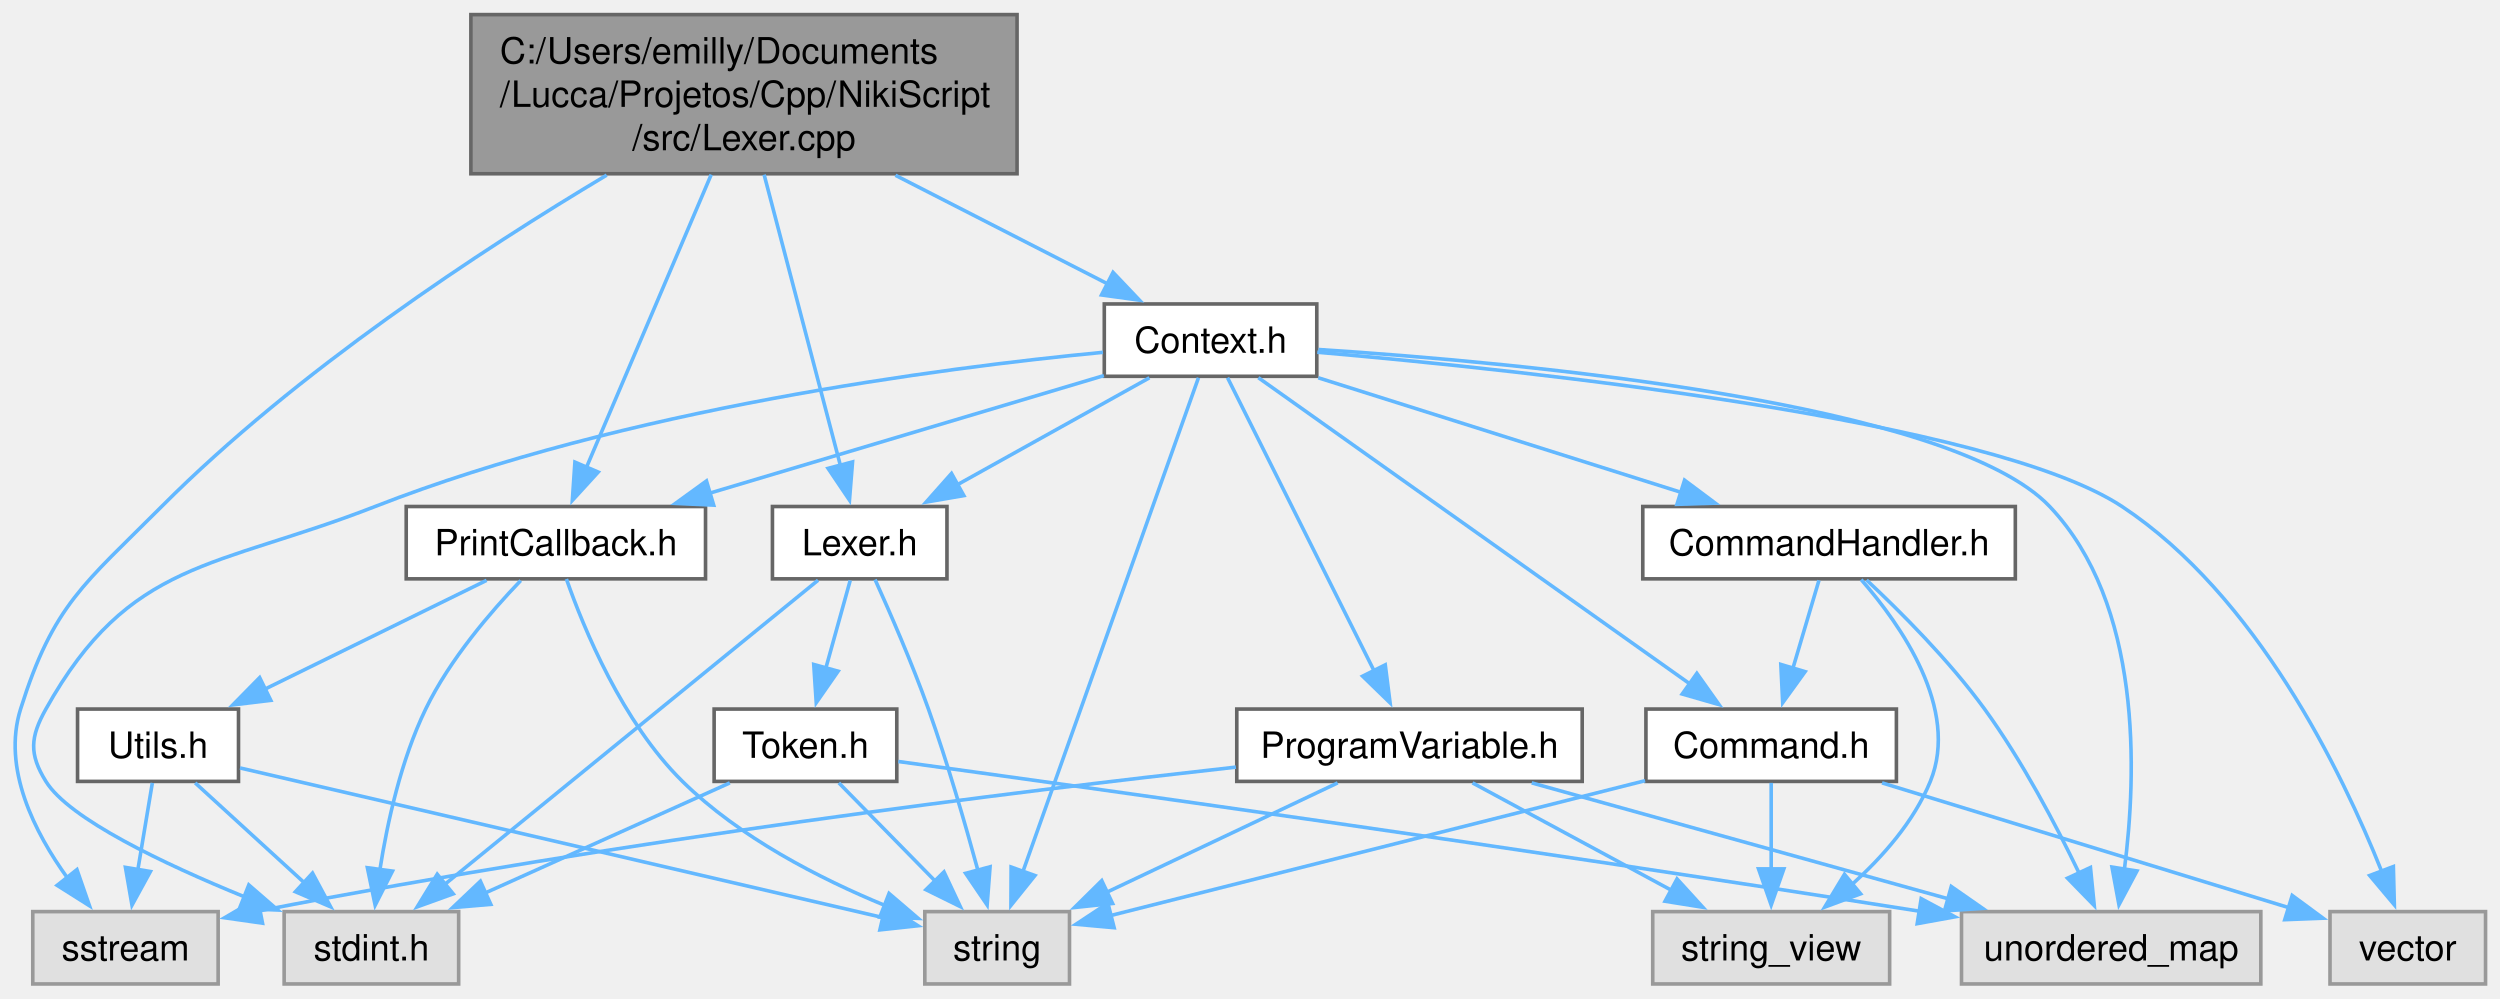
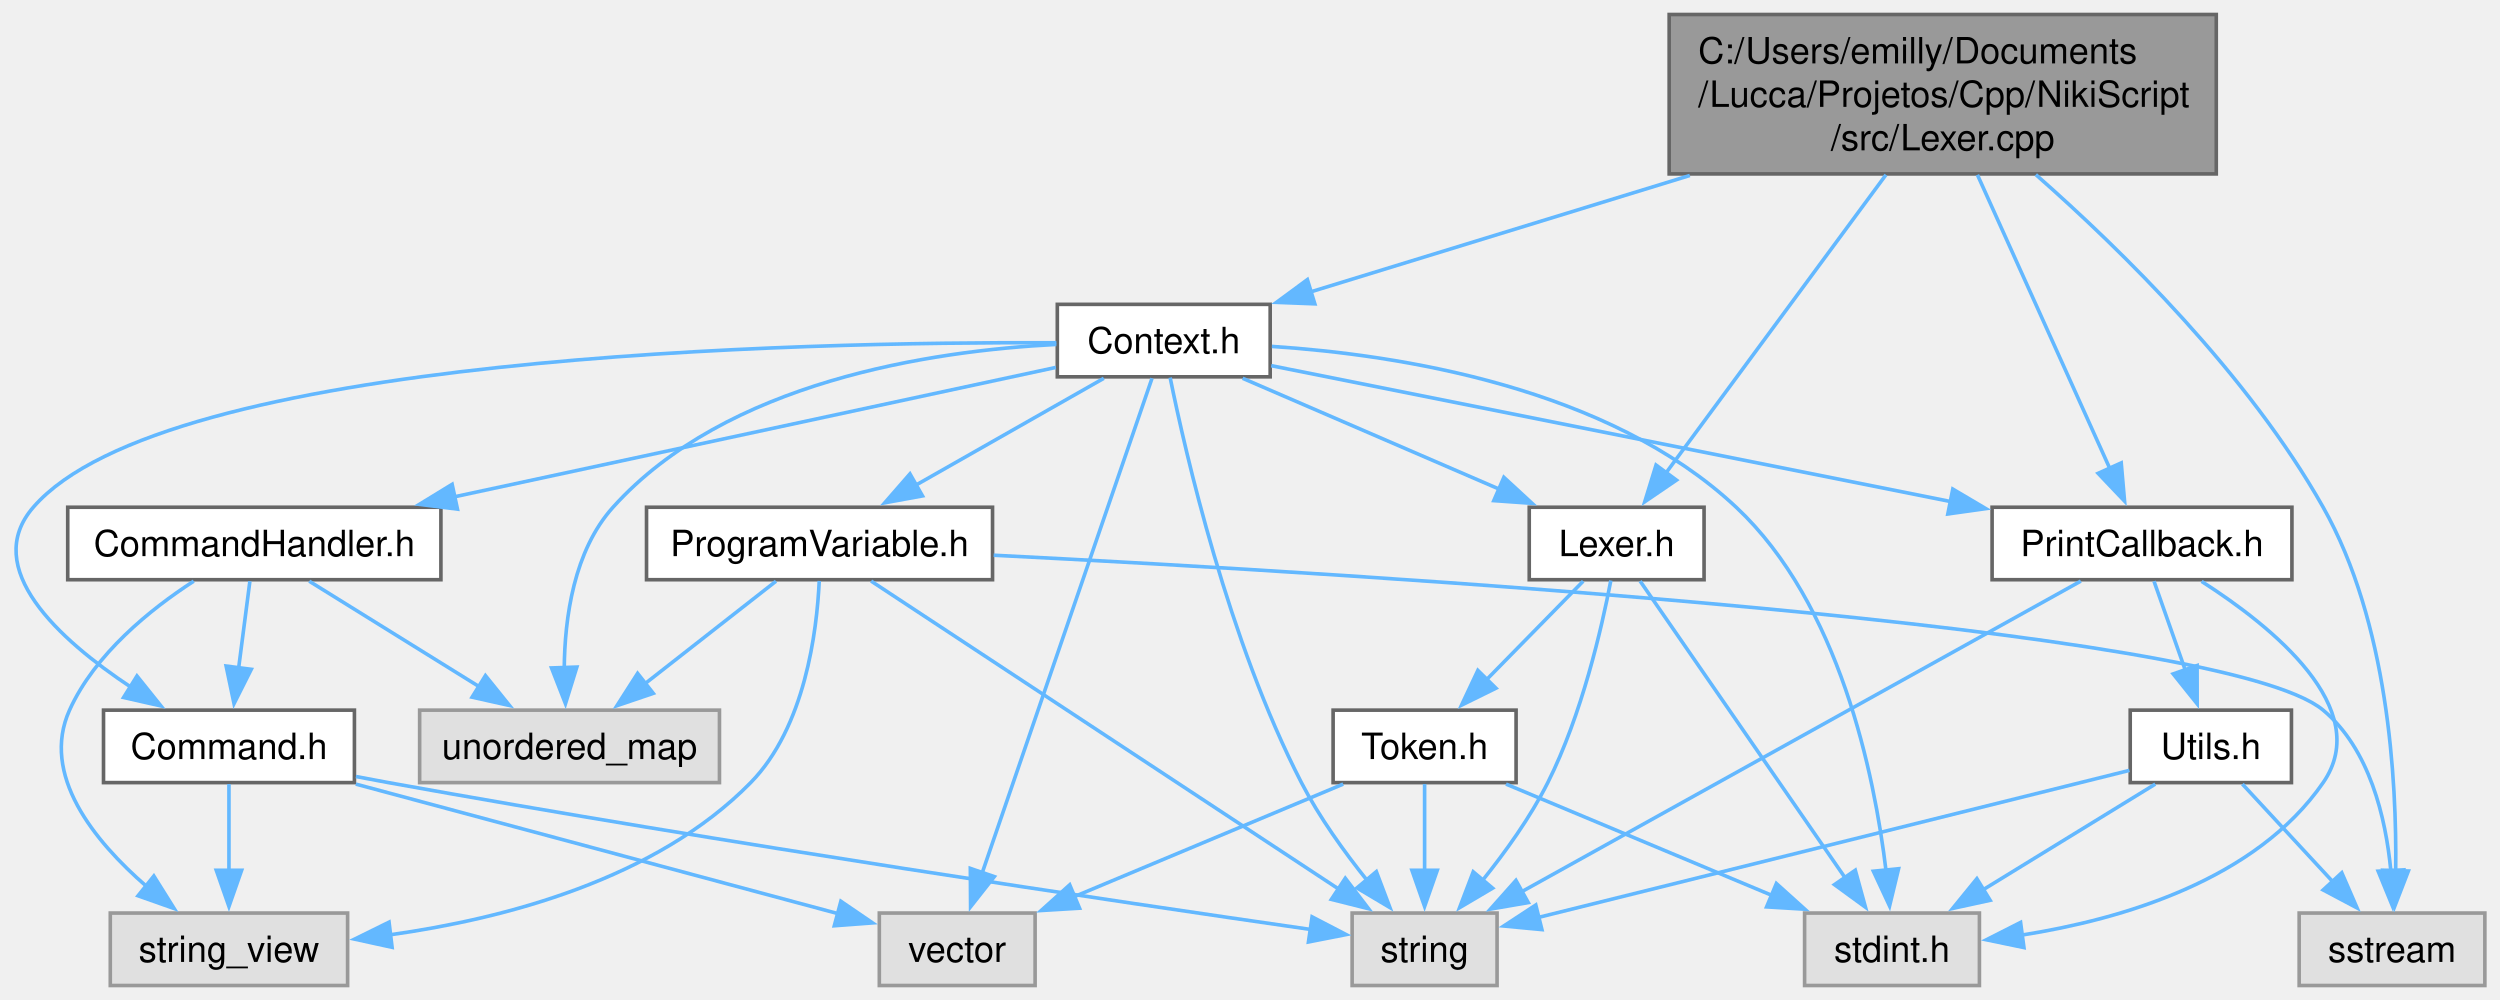
- <svg xmlns="http://www.w3.org/2000/svg" xmlns:xlink="http://www.w3.org/1999/xlink" width="691pt" height="276pt" viewBox="0.00 0.00 691.19 276.00">
+ <svg xmlns="http://www.w3.org/2000/svg" xmlns:xlink="http://www.w3.org/1999/xlink" width="690pt" height="276pt" viewBox="0.00 0.00 689.64 276.00">
  <g id="graph0" class="graph" transform="scale(1 1) rotate(0) translate(4 272)">
    <g id="Node000001" class="node">
      <g id="a_Node000001">
        <a xlink:title=" ">
-           <polygon fill="#999999" stroke="#666666" points="277.19,-268 126.19,-268 126.19,-224 277.19,-224 277.19,-268" />
-           <text text-anchor="start" x="134.19" y="-254.5" font-family="Helvetica,sans-Serif" font-size="10.00">C:/Users/emilly/Documents</text>
-           <text text-anchor="start" x="134.19" y="-242.5" font-family="Helvetica,sans-Serif" font-size="10.00">/Lucca/Projetos/Cpp/NikiScript</text>
-           <text text-anchor="middle" x="201.69" y="-230.5" font-family="Helvetica,sans-Serif" font-size="10.00">/src/Lexer.cpp</text>
+           <polygon fill="#999999" stroke="#666666" points="607.51,-268 456.51,-268 456.51,-224 607.51,-224 607.51,-268" />
+           <text text-anchor="start" x="464.51" y="-254.5" font-family="Helvetica,sans-Serif" font-size="10.00">C:/Users/emilly/Documents</text>
+           <text text-anchor="start" x="464.51" y="-242.5" font-family="Helvetica,sans-Serif" font-size="10.00">/Lucca/Projetos/Cpp/NikiScript</text>
+           <text text-anchor="middle" x="532.01" y="-230.5" font-family="Helvetica,sans-Serif" font-size="10.00">/src/Lexer.cpp</text>
        </a>
      </g>
    </g>
    <g id="Node000002" class="node">
      <g id="a_Node000002">
        <a xlink:href="_lexer_8h.html" target="_top" xlink:title=" ">
-           <polygon fill="white" stroke="#666666" points="257.81,-132 209.56,-132 209.56,-112 257.81,-112 257.81,-132" />
-           <text text-anchor="middle" x="233.69" y="-118.5" font-family="Helvetica,sans-Serif" font-size="10.00">Lexer.h</text>
+           <polygon fill="white" stroke="#666666" points="466.14,-132 417.89,-132 417.89,-112 466.14,-112 466.14,-132" />
+           <text text-anchor="middle" x="442.01" y="-118.5" font-family="Helvetica,sans-Serif" font-size="10.00">Lexer.h</text>
        </a>
      </g>
    </g>
    <g id="edge1_Node000001_Node000002" class="edge">
      <g id="a_edge1_Node000001_Node000002">
        <a xlink:title=" ">
-           <path fill="none" stroke="#63b8ff" d="M207.26,-223.75C213.19,-201.16 222.49,-165.69 228.33,-143.42" />
-           <polygon fill="#63b8ff" stroke="#63b8ff" points="231.71,-144.33 230.86,-133.77 224.94,-142.55 231.71,-144.33" />
+           <path fill="none" stroke="#63b8ff" d="M516.34,-223.75C499.13,-200.42 471.79,-163.36 455.5,-141.29" />
+           <polygon fill="#63b8ff" stroke="#63b8ff" points="458.53,-139.49 449.77,-133.52 452.89,-143.64 458.53,-139.49" />
        </a>
      </g>
    </g>
    <g id="Node000007" class="node">
      <g id="a_Node000007">
        <a xlink:title=" ">
-           <polygon fill="#e0e0e0" stroke="#999999" points="56.31,-20 5.06,-20 5.06,0 56.31,0 56.31,-20" />
-           <text text-anchor="middle" x="30.69" y="-6.5" font-family="Helvetica,sans-Serif" font-size="10.00">sstream</text>
+           <polygon fill="#e0e0e0" stroke="#999999" points="681.64,-20 630.39,-20 630.39,0 681.64,0 681.64,-20" />
+           <text text-anchor="middle" x="656.01" y="-6.5" font-family="Helvetica,sans-Serif" font-size="10.00">sstream</text>
        </a>
      </g>
    </g>
    <g id="edge8_Node000001_Node000007" class="edge">
      <g id="a_edge8_Node000001_Node000007">
        <a xlink:title=" ">
-           <path fill="none" stroke="#63b8ff" d="M163.73,-223.62C129.19,-203.01 78.05,-169.5 40.69,-132 19.28,-110.51 10.77,-104.94 1.69,-76 -3.44,-59.65 5.49,-41.95 14.76,-29.15" />
-           <polygon fill="#63b8ff" stroke="#63b8ff" points="17.27,-31.61 20.74,-21.61 11.79,-27.26 17.27,-31.61" />
+           <path fill="none" stroke="#63b8ff" d="M557.71,-223.8C581.55,-202.83 616.36,-168.62 637.01,-132 654.89,-100.3 657.36,-56.9 657.03,-31.61" />
+           <polygon fill="#63b8ff" stroke="#63b8ff" points="660.53,-31.6 656.71,-21.71 653.53,-31.82 660.53,-31.6" />
        </a>
      </g>
    </g>
    <g id="Node000008" class="node">
      <g id="a_Node000008">
        <a xlink:href="_print_callback_8h.html" target="_top" xlink:title=" ">
-           <polygon fill="white" stroke="#666666" points="191.06,-132 108.31,-132 108.31,-112 191.06,-112 191.06,-132" />
-           <text text-anchor="middle" x="149.69" y="-118.5" font-family="Helvetica,sans-Serif" font-size="10.00">PrintCallback.h</text>
+           <polygon fill="white" stroke="#666666" points="628.39,-132 545.64,-132 545.64,-112 628.39,-112 628.39,-132" />
+           <text text-anchor="middle" x="587.01" y="-118.5" font-family="Helvetica,sans-Serif" font-size="10.00">PrintCallback.h</text>
        </a>
      </g>
    </g>
    <g id="edge9_Node000001_Node000008" class="edge">
      <g id="a_edge9_Node000001_Node000008">
        <a xlink:title=" ">
-           <path fill="none" stroke="#63b8ff" d="M192.63,-223.75C182.91,-200.95 167.6,-165.03 158.13,-142.8" />
-           <polygon fill="#63b8ff" stroke="#63b8ff" points="161.39,-141.52 154.24,-133.69 154.95,-144.27 161.39,-141.52" />
+           <path fill="none" stroke="#63b8ff" d="M541.59,-223.75C551.92,-200.84 568.22,-164.69 578.22,-142.49" />
+           <polygon fill="#63b8ff" stroke="#63b8ff" points="581.28,-144.24 582.2,-133.68 574.9,-141.36 581.28,-144.24" />
        </a>
      </g>
    </g>
    <g id="Node000010" class="node">
      <g id="a_Node000010">
        <a xlink:href="_context_8h.html" target="_top" xlink:title=" ">
-           <polygon fill="white" stroke="#666666" points="360.06,-188 301.31,-188 301.31,-168 360.06,-168 360.06,-188" />
-           <text text-anchor="middle" x="330.69" y="-174.5" font-family="Helvetica,sans-Serif" font-size="10.00">Context.h</text>
+           <polygon fill="white" stroke="#666666" points="346.39,-188 287.64,-188 287.64,-168 346.39,-168 346.39,-188" />
+           <text text-anchor="middle" x="317.01" y="-174.5" font-family="Helvetica,sans-Serif" font-size="10.00">Context.h</text>
        </a>
      </g>
    </g>
    <g id="edge16_Node000001_Node000010" class="edge">
      <g id="a_edge16_Node000001_Node000010">
        <a xlink:title=" ">
-           <path fill="none" stroke="#63b8ff" d="M243.57,-223.57C262.82,-213.72 285.15,-202.3 302.38,-193.48" />
-           <polygon fill="#63b8ff" stroke="#63b8ff" points="303.73,-196.73 311.03,-189.05 300.54,-190.49 303.73,-196.73" />
+           <path fill="none" stroke="#63b8ff" d="M462.21,-223.57C427.53,-212.92 386.85,-200.44 357.39,-191.39" />
+           <polygon fill="#63b8ff" stroke="#63b8ff" points="358.71,-188.14 348.13,-188.55 356.66,-194.83 358.71,-188.14" />
        </a>
      </g>
    </g>
    <g id="Node000003" class="node">
      <g id="a_Node000003">
        <a xlink:title=" ">
-           <polygon fill="#e0e0e0" stroke="#999999" points="122.81,-20 74.56,-20 74.56,0 122.81,0 122.81,-20" />
-           <text text-anchor="middle" x="98.69" y="-6.5" font-family="Helvetica,sans-Serif" font-size="10.00">stdint.h</text>
+           <polygon fill="#e0e0e0" stroke="#999999" points="542.14,-20 493.89,-20 493.89,0 542.14,0 542.14,-20" />
+           <text text-anchor="middle" x="518.01" y="-6.5" font-family="Helvetica,sans-Serif" font-size="10.00">stdint.h</text>
        </a>
      </g>
    </g>
    <g id="edge2_Node000002_Node000003" class="edge">
      <g id="a_edge2_Node000002_Node000003">
        <a xlink:title=" ">
-           <path fill="none" stroke="#63b8ff" d="M222.18,-111.62C199.26,-92.95 147.68,-50.92 118.96,-27.52" />
-           <polygon fill="#63b8ff" stroke="#63b8ff" points="121.3,-24.91 111.34,-21.31 116.88,-30.34 121.3,-24.91" />
+           <path fill="none" stroke="#63b8ff" d="M448.49,-111.62C461,-93.52 488.68,-53.45 505.09,-29.7" />
+           <polygon fill="#63b8ff" stroke="#63b8ff" points="507.88,-31.82 510.69,-21.6 502.13,-27.84 507.88,-31.82" />
        </a>
      </g>
    </g>
    <g id="Node000004" class="node">
      <g id="a_Node000004">
        <a xlink:title=" ">
-           <polygon fill="#e0e0e0" stroke="#999999" points="291.69,-20 251.69,-20 251.69,0 291.69,0 291.69,-20" />
-           <text text-anchor="middle" x="271.69" y="-6.5" font-family="Helvetica,sans-Serif" font-size="10.00">string</text>
+           <polygon fill="#e0e0e0" stroke="#999999" points="409.01,-20 369.01,-20 369.01,0 409.01,0 409.01,-20" />
+           <text text-anchor="middle" x="389.01" y="-6.5" font-family="Helvetica,sans-Serif" font-size="10.00">string</text>
        </a>
      </g>
    </g>
    <g id="edge3_Node000002_Node000004" class="edge">
      <g id="a_edge3_Node000002_Node000004">
        <a xlink:title=" ">
-           <path fill="none" stroke="#63b8ff" d="M237.93,-111.81C242.01,-102.81 248.19,-88.62 252.69,-76 257.94,-61.23 262.88,-44.2 266.4,-31.29" />
-           <polygon fill="#63b8ff" stroke="#63b8ff" points="269.73,-32.39 268.92,-21.83 262.97,-30.59 269.73,-32.39" />
+           <path fill="none" stroke="#63b8ff" d="M440.41,-111.78C437.93,-98.82 432.41,-74.7 423.01,-56 418.2,-46.42 411.28,-36.81 404.94,-28.94" />
+           <polygon fill="#63b8ff" stroke="#63b8ff" points="407.78,-26.87 398.66,-21.48 402.43,-31.38 407.78,-26.87" />
        </a>
      </g>
    </g>
    <g id="Node000005" class="node">
      <g id="a_Node000005">
        <a xlink:href="_token_8h.html" target="_top" xlink:title=" ">
-           <polygon fill="white" stroke="#666666" points="243.94,-76 193.44,-76 193.44,-56 243.94,-56 243.94,-76" />
-           <text text-anchor="middle" x="218.69" y="-62.5" font-family="Helvetica,sans-Serif" font-size="10.00">Token.h</text>
+           <polygon fill="white" stroke="#666666" points="414.26,-76 363.76,-76 363.76,-56 414.26,-56 414.26,-76" />
+           <text text-anchor="middle" x="389.01" y="-62.5" font-family="Helvetica,sans-Serif" font-size="10.00">Token.h</text>
        </a>
      </g>
    </g>
    <g id="edge4_Node000002_Node000005" class="edge">
      <g id="a_edge4_Node000002_Node000005">
        <a xlink:title=" ">
-           <path fill="none" stroke="#63b8ff" d="M231.07,-111.59C229.2,-104.86 226.61,-95.53 224.28,-87.15" />
-           <polygon fill="#63b8ff" stroke="#63b8ff" points="227.72,-86.46 221.67,-77.76 220.98,-88.33 227.72,-86.46" />
+           <path fill="none" stroke="#63b8ff" d="M432.78,-111.59C425.41,-104.08 414.88,-93.35 406,-84.3" />
+           <polygon fill="#63b8ff" stroke="#63b8ff" points="408.7,-82.06 399.2,-77.38 403.71,-86.97 408.7,-82.06" />
        </a>
      </g>
    </g>
    <g id="edge5_Node000005_Node000003" class="edge">
      <g id="a_edge5_Node000005_Node000003">
        <a xlink:title=" ">
-           <path fill="none" stroke="#63b8ff" d="M197.78,-55.59C179.06,-47.17 151.33,-34.69 129.96,-25.07" />
-           <polygon fill="#63b8ff" stroke="#63b8ff" points="131.69,-22.01 121.13,-21.1 128.82,-28.4 131.69,-22.01" />
+           <path fill="none" stroke="#63b8ff" d="M411.48,-55.59C431.8,-47.09 461.97,-34.46 485.02,-24.81" />
+           <polygon fill="#63b8ff" stroke="#63b8ff" points="486.1,-28.15 493.97,-21.06 483.4,-21.7 486.1,-28.15" />
        </a>
      </g>
    </g>
    <g id="edge6_Node000005_Node000004" class="edge">
      <g id="a_edge6_Node000005_Node000004">
        <a xlink:title=" ">
-           <path fill="none" stroke="#63b8ff" d="M227.92,-55.59C235.29,-48.08 245.82,-37.35 254.7,-28.3" />
-           <polygon fill="#63b8ff" stroke="#63b8ff" points="256.99,-30.97 261.5,-21.38 252,-26.06 256.99,-30.97" />
+           <path fill="none" stroke="#63b8ff" d="M389.01,-55.59C389.01,-49.01 389.01,-39.96 389.01,-31.73" />
+           <polygon fill="#63b8ff" stroke="#63b8ff" points="392.51,-31.81 389.01,-21.81 385.51,-31.81 392.51,-31.81" />
        </a>
      </g>
    </g>
    <g id="Node000006" class="node">
      <g id="a_Node000006">
        <a xlink:title=" ">
-           <polygon fill="#e0e0e0" stroke="#999999" points="621.06,-20 538.31,-20 538.31,0 621.06,0 621.06,-20" />
-           <text text-anchor="middle" x="579.69" y="-6.5" font-family="Helvetica,sans-Serif" font-size="10.00">unordered_map</text>
+           <polygon fill="#e0e0e0" stroke="#999999" points="281.51,-20 238.51,-20 238.51,0 281.51,0 281.51,-20" />
+           <text text-anchor="middle" x="260.01" y="-6.5" font-family="Helvetica,sans-Serif" font-size="10.00">vector</text>
        </a>
      </g>
    </g>
    <g id="edge7_Node000005_Node000006" class="edge">
      <g id="a_edge7_Node000005_Node000006">
        <a xlink:title=" ">
-           <path fill="none" stroke="#63b8ff" d="M244.36,-61.5C295.66,-54.45 414.75,-37.84 526.81,-20.09" />
-           <polygon fill="#63b8ff" stroke="#63b8ff" points="527.16,-23.58 536.49,-18.56 526.06,-16.67 527.16,-23.58" />
+           <path fill="none" stroke="#63b8ff" d="M366.54,-55.59C345.98,-46.99 315.32,-34.15 292.16,-24.46" />
+           <polygon fill="#63b8ff" stroke="#63b8ff" points="293.77,-21.34 283.19,-20.7 291.06,-27.79 293.77,-21.34" />
        </a>
      </g>
    </g>
    <g id="edge10_Node000008_Node000003" class="edge">
      <g id="a_edge10_Node000008_Node000003">
        <a xlink:title=" ">
-           <path fill="none" stroke="#63b8ff" d="M139.97,-111.53C131.76,-102.99 120.31,-89.69 113.69,-76 106.88,-61.94 103.08,-44.65 101.01,-31.44" />
-           <polygon fill="#63b8ff" stroke="#63b8ff" points="104.51,-31.2 99.72,-21.76 97.57,-32.13 104.51,-31.2" />
+           <path fill="none" stroke="#63b8ff" d="M603.45,-111.54C622.94,-99.08 651.1,-76.38 637.01,-56 618.45,-29.13 581.62,-18.29 553.83,-13.92" />
+           <polygon fill="#63b8ff" stroke="#63b8ff" points="554.43,-10.47 544.05,-12.62 553.5,-17.41 554.43,-10.47" />
        </a>
      </g>
    </g>
    <g id="edge11_Node000008_Node000004" class="edge">
      <g id="a_edge11_Node000008_Node000004">
        <a xlink:title=" ">
-           <path fill="none" stroke="#63b8ff" d="M152.6,-111.95C157.38,-98.31 168.06,-72.36 184.69,-56 200.45,-40.5 222.64,-29.13 240.67,-21.7" />
-           <polygon fill="#63b8ff" stroke="#63b8ff" points="241.8,-25.02 249.85,-18.13 239.26,-18.5 241.8,-25.02" />
+           <path fill="none" stroke="#63b8ff" d="M570.13,-111.62C535.72,-92.5 457.22,-48.89 415.78,-25.87" />
+           <polygon fill="#63b8ff" stroke="#63b8ff" points="417.62,-22.89 407.17,-21.09 414.22,-29.01 417.62,-22.89" />
        </a>
      </g>
    </g>
    <g id="Node000009" class="node">
      <g id="a_Node000009">
        <a xlink:href="_utils_8h.html" target="_top" xlink:title=" ">
-           <polygon fill="white" stroke="#666666" points="61.94,-76 17.44,-76 17.44,-56 61.94,-56 61.94,-76" />
-           <text text-anchor="middle" x="39.69" y="-62.5" font-family="Helvetica,sans-Serif" font-size="10.00">Utils.h</text>
+           <polygon fill="white" stroke="#666666" points="628.26,-76 583.76,-76 583.76,-56 628.26,-56 628.26,-76" />
+           <text text-anchor="middle" x="606.01" y="-62.5" font-family="Helvetica,sans-Serif" font-size="10.00">Utils.h</text>
        </a>
      </g>
    </g>
    <g id="edge12_Node000008_Node000009" class="edge">
      <g id="a_edge12_Node000008_Node000009">
        <a xlink:title=" ">
-           <path fill="none" stroke="#63b8ff" d="M130.53,-111.59C113.59,-103.28 88.64,-91.03 69.16,-81.47" />
-           <polygon fill="#63b8ff" stroke="#63b8ff" points="70.87,-78.41 60.36,-77.15 67.79,-84.7 70.87,-78.41" />
+           <path fill="none" stroke="#63b8ff" d="M590.32,-111.59C592.69,-104.86 595.97,-95.53 598.92,-87.15" />
+           <polygon fill="#63b8ff" stroke="#63b8ff" points="602.22,-88.32 602.24,-77.73 595.62,-86 602.22,-88.32" />
        </a>
      </g>
    </g>
    <g id="edge13_Node000009_Node000003" class="edge">
      <g id="a_edge13_Node000009_Node000003">
        <a xlink:title=" ">
-           <path fill="none" stroke="#63b8ff" d="M49.96,-55.59C58.25,-48.01 70.13,-37.13 80.09,-28.02" />
-           <polygon fill="#63b8ff" stroke="#63b8ff" points="82.4,-30.65 87.41,-21.32 77.67,-25.49 82.4,-30.65" />
+           <path fill="none" stroke="#63b8ff" d="M590.68,-55.59C577.52,-47.51 558.28,-35.71 542.9,-26.27" />
+           <polygon fill="#63b8ff" stroke="#63b8ff" points="545.1,-23.52 534.75,-21.27 541.44,-29.48 545.1,-23.52" />
        </a>
      </g>
    </g>
    <g id="edge14_Node000009_Node000004" class="edge">
      <g id="a_edge14_Node000009_Node000004">
        <a xlink:title=" ">
-           <path fill="none" stroke="#63b8ff" d="M62.35,-59.72C103.98,-50.04 192.67,-29.39 240.14,-18.34" />
-           <polygon fill="#63b8ff" stroke="#63b8ff" points="240.85,-21.77 249.8,-16.09 239.27,-14.95 240.85,-21.77" />
+           <path fill="none" stroke="#63b8ff" d="M583.55,-59.38C579.06,-58.26 574.39,-57.09 570.01,-56 517.42,-42.89 456.22,-27.68 420.16,-18.73" />
+           <polygon fill="#63b8ff" stroke="#63b8ff" points="421.39,-15.43 410.84,-16.42 419.7,-22.22 421.39,-15.43" />
        </a>
      </g>
    </g>
    <g id="edge15_Node000009_Node000007" class="edge">
      <g id="a_edge15_Node000009_Node000007">
        <a xlink:title=" ">
-           <path fill="none" stroke="#63b8ff" d="M38.12,-55.59C37.01,-48.93 35.48,-39.75 34.09,-31.44" />
-           <polygon fill="#63b8ff" stroke="#63b8ff" points="37.58,-31.08 32.49,-21.79 30.68,-32.23 37.58,-31.08" />
+           <path fill="none" stroke="#63b8ff" d="M614.72,-55.59C621.6,-48.16 631.41,-37.58 639.73,-28.58" />
+           <polygon fill="#63b8ff" stroke="#63b8ff" points="642.15,-31.12 646.37,-21.41 637.01,-26.37 642.15,-31.12" />
        </a>
      </g>
    </g>
    <g id="edge35_Node000010_Node000002" class="edge">
      <g id="a_edge35_Node000010_Node000002">
        <a xlink:title=" ">
-           <path fill="none" stroke="#63b8ff" d="M313.79,-167.59C299.14,-159.44 277.67,-147.48 260.64,-138" />
-           <polygon fill="#63b8ff" stroke="#63b8ff" points="262.48,-135.02 252.04,-133.22 259.07,-141.14 262.48,-135.02" />
+           <path fill="none" stroke="#63b8ff" d="M338.79,-167.59C358.38,-159.13 387.44,-146.58 409.74,-136.94" />
+           <polygon fill="#63b8ff" stroke="#63b8ff" points="410.89,-140.26 418.68,-133.08 408.11,-133.83 410.89,-140.26" />
        </a>
      </g>
    </g>
    <g id="edge18_Node000010_Node000003" class="edge">
      <g id="a_edge18_Node000010_Node000003">
        <a xlink:title=" ">
-           <path fill="none" stroke="#63b8ff" d="M300.94,-174.63C256.01,-170.31 168.77,-158.96 99.69,-132 55.45,-114.74 31.85,-117.46 8.69,-76 4.35,-68.24 4.01,-63.56 8.69,-56 15.08,-45.66 41.14,-33.25 63.58,-24.09" />
-           <polygon fill="#63b8ff" stroke="#63b8ff" points="64.79,-27.38 72.8,-20.44 62.21,-20.87 64.79,-27.38" />
+           <path fill="none" stroke="#63b8ff" d="M346.86,-176.39C381.92,-174.08 439.75,-165.07 475.01,-132 503.51,-105.27 513.14,-58.43 516.38,-31.55" />
+           <polygon fill="#63b8ff" stroke="#63b8ff" points="519.83,-32.23 517.34,-21.94 512.87,-31.54 519.83,-32.23" />
        </a>
      </g>
    </g>
    <g id="edge19_Node000010_Node000004" class="edge">
      <g id="a_edge19_Node000010_Node000004">
        <a xlink:title=" ">
-           <path fill="none" stroke="#63b8ff" d="M327.35,-167.6C318.02,-141.35 291.53,-66.84 278.75,-30.89" />
-           <polygon fill="#63b8ff" stroke="#63b8ff" points="282.14,-29.97 275.5,-21.72 275.55,-32.32 282.14,-29.97" />
-         </a>
-       </g>
-     </g>
-     <g id="edge20_Node000010_Node000006" class="edge">
-       <g id="a_edge20_Node000010_Node000006">
-         <a xlink:title=" ">
-           <path fill="none" stroke="#63b8ff" d="M360.53,-175.41C416.8,-171.77 535.36,-160.79 562.69,-132 588.28,-105.04 586.8,-58.29 583.32,-31.48" />
-           <polygon fill="#63b8ff" stroke="#63b8ff" points="586.82,-31.24 581.84,-21.89 579.91,-32.31 586.82,-31.24" />
+           <path fill="none" stroke="#63b8ff" d="M318.78,-167.78C323,-146.98 334.85,-95.15 355.01,-56 359.92,-46.47 366.85,-36.86 373.17,-28.98" />
+           <polygon fill="#63b8ff" stroke="#63b8ff" points="375.69,-31.43 379.44,-21.51 370.33,-26.93 375.69,-31.43" />
+         </a>
+       </g>
+     </g>
+     <g id="edge17_Node000010_Node000006" class="edge">
+       <g id="a_edge17_Node000010_Node000006">
+         <a xlink:title=" ">
+           <path fill="none" stroke="#63b8ff" d="M313.78,-167.6C304.77,-141.35 279.19,-66.84 266.84,-30.89" />
+           <polygon fill="#63b8ff" stroke="#63b8ff" points="270.25,-30.05 263.7,-21.73 263.63,-32.32 270.25,-30.05" />
        </a>
      </g>
    </g>
    <g id="edge29_Node000010_Node000008" class="edge">
      <g id="a_edge29_Node000010_Node000008">
        <a xlink:title=" ">
-           <path fill="none" stroke="#63b8ff" d="M301.2,-168.2C271.59,-159.37 225.67,-145.67 192.14,-135.67" />
-           <polygon fill="#63b8ff" stroke="#63b8ff" points="193.32,-132.37 182.74,-132.86 191.32,-139.07 193.32,-132.37" />
+           <path fill="none" stroke="#63b8ff" d="M346.68,-171.07C391.79,-162.04 478.3,-144.74 534.28,-133.55" />
+           <polygon fill="#63b8ff" stroke="#63b8ff" points="534.79,-137.01 543.91,-131.62 533.42,-130.15 534.79,-137.01" />
        </a>
      </g>
    </g>
    <g id="Node000011" class="node">
      <g id="a_Node000011">
        <a xlink:title=" ">
-           <polygon fill="#e0e0e0" stroke="#999999" points="683.19,-20 640.19,-20 640.19,0 683.19,0 683.19,-20" />
-           <text text-anchor="middle" x="661.69" y="-6.5" font-family="Helvetica,sans-Serif" font-size="10.00">vector</text>
-         </a>
-       </g>
-     </g>
-     <g id="edge17_Node000010_Node000011" class="edge">
-       <g id="a_edge17_Node000010_Node000011">
-         <a xlink:title=" ">
-           <path fill="none" stroke="#63b8ff" d="M360.19,-174.66C418.6,-169.57 546.46,-155.97 582.69,-132 619.87,-107.4 643.5,-58.65 654.47,-31.13" />
-           <polygon fill="#63b8ff" stroke="#63b8ff" points="657.71,-32.46 657.98,-21.87 651.16,-29.98 657.71,-32.46" />
+           <polygon fill="#e0e0e0" stroke="#999999" points="194.39,-76 111.64,-76 111.64,-56 194.39,-56 194.39,-76" />
+           <text text-anchor="middle" x="153.01" y="-62.5" font-family="Helvetica,sans-Serif" font-size="10.00">unordered_map</text>
+         </a>
+       </g>
+     </g>
+     <g id="edge20_Node000010_Node000011" class="edge">
+       <g id="a_edge20_Node000010_Node000011">
+         <a xlink:title=" ">
+           <path fill="none" stroke="#63b8ff" d="M287.37,-176.94C252.74,-175.16 196.22,-166.67 165.01,-132 154.21,-119.99 151.66,-101.54 151.55,-87.36" />
+           <polygon fill="#63b8ff" stroke="#63b8ff" points="155.03,-87.89 151.89,-77.77 148.04,-87.65 155.03,-87.89" />
        </a>
      </g>
    </g>
    <g id="Node000012" class="node">
      <g id="a_Node000012">
        <a xlink:href="_command_8h.html" target="_top" xlink:title=" ">
-           <polygon fill="white" stroke="#666666" points="520.31,-76 451.06,-76 451.06,-56 520.31,-56 520.31,-76" />
-           <text text-anchor="middle" x="485.69" y="-62.5" font-family="Helvetica,sans-Serif" font-size="10.00">Command.h</text>
+           <polygon fill="white" stroke="#666666" points="93.64,-76 24.39,-76 24.39,-56 93.64,-56 93.64,-76" />
+           <text text-anchor="middle" x="59.01" y="-62.5" font-family="Helvetica,sans-Serif" font-size="10.00">Command.h</text>
        </a>
      </g>
    </g>
    <g id="edge21_Node000010_Node000012" class="edge">
      <g id="a_edge21_Node000010_Node000012">
        <a xlink:title=" ">
-           <path fill="none" stroke="#63b8ff" d="M343.9,-167.62C370.44,-148.79 430.47,-106.18 463.27,-82.91" />
-           <polygon fill="#63b8ff" stroke="#63b8ff" points="465.14,-85.87 471.27,-77.23 461.09,-80.16 465.14,-85.87" />
+           <path fill="none" stroke="#63b8ff" d="M287.37,-177.41C216.69,-177.69 41.42,-174.04 5.01,-132 -9.51,-115.23 11.97,-95.58 31.99,-82.32" />
+           <polygon fill="#63b8ff" stroke="#63b8ff" points="33.62,-85.42 40.25,-77.16 29.92,-79.49 33.62,-85.42" />
        </a>
      </g>
    </g>
    <g id="Node000014" class="node">
      <g id="a_Node000014">
        <a xlink:href="_command_handler_8h.html" target="_top" xlink:title=" ">
-           <polygon fill="white" stroke="#666666" points="553.19,-132 450.19,-132 450.19,-112 553.19,-112 553.19,-132" />
-           <text text-anchor="middle" x="501.69" y="-118.5" font-family="Helvetica,sans-Serif" font-size="10.00">CommandHandler.h</text>
+           <polygon fill="white" stroke="#666666" points="117.51,-132 14.51,-132 14.51,-112 117.51,-112 117.51,-132" />
+           <text text-anchor="middle" x="66.01" y="-118.5" font-family="Helvetica,sans-Serif" font-size="10.00">CommandHandler.h</text>
        </a>
      </g>
    </g>
    <g id="edge25_Node000010_Node000014" class="edge">
      <g id="a_edge25_Node000010_Node000014">
        <a xlink:title=" ">
-           <path fill="none" stroke="#63b8ff" d="M360.47,-167.59C388.26,-158.82 429.94,-145.66 460.82,-135.9" />
-           <polygon fill="#63b8ff" stroke="#63b8ff" points="461.74,-139.28 470.22,-132.94 459.64,-132.61 461.74,-139.28" />
+           <path fill="none" stroke="#63b8ff" d="M287.23,-170.59C246.43,-161.81 172.38,-145.88 121.27,-134.89" />
+           <polygon fill="#63b8ff" stroke="#63b8ff" points="122.08,-131.48 111.57,-132.8 120.61,-138.33 122.08,-131.48" />
        </a>
      </g>
    </g>
    <g id="Node000015" class="node">
      <g id="a_Node000015">
        <a xlink:href="_program_variable_8h.html" target="_top" xlink:title=" ">
-           <polygon fill="white" stroke="#666666" points="433.44,-76 337.94,-76 337.94,-56 433.44,-56 433.44,-76" />
-           <text text-anchor="middle" x="385.69" y="-62.5" font-family="Helvetica,sans-Serif" font-size="10.00">ProgramVariable.h</text>
+           <polygon fill="white" stroke="#666666" points="269.76,-132 174.26,-132 174.26,-112 269.76,-112 269.76,-132" />
+           <text text-anchor="middle" x="222.01" y="-118.5" font-family="Helvetica,sans-Serif" font-size="10.00">ProgramVariable.h</text>
        </a>
      </g>
    </g>
    <g id="edge30_Node000010_Node000015" class="edge">
      <g id="a_edge30_Node000010_Node000015">
        <a xlink:title=" ">
-           <path fill="none" stroke="#63b8ff" d="M335.38,-167.62C344.35,-149.68 364.1,-110.17 376.01,-86.35" />
-           <polygon fill="#63b8ff" stroke="#63b8ff" points="378.99,-88.22 380.33,-77.71 372.73,-85.09 378.99,-88.22" />
+           <path fill="none" stroke="#63b8ff" d="M300.47,-167.59C286.11,-159.44 265.08,-147.48 248.41,-138" />
+           <polygon fill="#63b8ff" stroke="#63b8ff" points="250.43,-135.13 240.01,-133.23 246.97,-141.21 250.43,-135.13" />
        </a>
      </g>
    </g>
    <g id="edge24_Node000012_Node000004" class="edge">
      <g id="a_edge24_Node000012_Node000004">
        <a xlink:title=" ">
-           <path fill="none" stroke="#63b8ff" d="M450.83,-56.2C409.85,-45.86 342.44,-28.85 303.04,-18.91" />
-           <polygon fill="#63b8ff" stroke="#63b8ff" points="304.03,-15.55 293.47,-16.5 302.31,-22.34 304.03,-15.55" />
-         </a>
-       </g>
-     </g>
-     <g id="edge22_Node000012_Node000011" class="edge">
-       <g id="a_edge22_Node000012_Node000011">
-         <a xlink:title=" ">
-           <path fill="none" stroke="#63b8ff" d="M516.34,-55.59C547.88,-45.92 596.83,-30.9 629.07,-21.01" />
-           <polygon fill="#63b8ff" stroke="#63b8ff" points="629.74,-24.46 638.27,-18.18 627.68,-17.77 629.74,-24.46" />
+           <path fill="none" stroke="#63b8ff" d="M94.05,-57.68C97.08,-57.1 100.1,-56.53 103.01,-56 195.25,-39.32 304.86,-23.06 357.6,-15.46" />
+           <polygon fill="#63b8ff" stroke="#63b8ff" points="357.95,-18.95 367.35,-14.06 356.95,-12.02 357.95,-18.95" />
+         </a>
+       </g>
+     </g>
+     <g id="edge22_Node000012_Node000006" class="edge">
+       <g id="a_edge22_Node000012_Node000006">
+         <a xlink:title=" ">
+           <path fill="none" stroke="#63b8ff" d="M94.02,-55.59C131.47,-45.53 190.42,-29.7 227.06,-19.85" />
+           <polygon fill="#63b8ff" stroke="#63b8ff" points="227.9,-23.25 236.65,-17.28 226.09,-16.49 227.9,-23.25" />
        </a>
      </g>
    </g>
    <g id="Node000013" class="node">
      <g id="a_Node000013">
        <a xlink:title=" ">
-           <polygon fill="#e0e0e0" stroke="#999999" points="518.44,-20 452.94,-20 452.94,0 518.44,0 518.44,-20" />
-           <text text-anchor="middle" x="485.69" y="-6.5" font-family="Helvetica,sans-Serif" font-size="10.00">string_view</text>
+           <polygon fill="#e0e0e0" stroke="#999999" points="91.76,-20 26.26,-20 26.26,0 91.76,0 91.76,-20" />
+           <text text-anchor="middle" x="59.01" y="-6.5" font-family="Helvetica,sans-Serif" font-size="10.00">string_view</text>
        </a>
      </g>
    </g>
    <g id="edge23_Node000012_Node000013" class="edge">
      <g id="a_edge23_Node000012_Node000013">
        <a xlink:title=" ">
-           <path fill="none" stroke="#63b8ff" d="M485.69,-55.59C485.69,-49.01 485.69,-39.96 485.69,-31.73" />
-           <polygon fill="#63b8ff" stroke="#63b8ff" points="489.19,-31.81 485.69,-21.81 482.19,-31.81 489.19,-31.81" />
-         </a>
-       </g>
-     </g>
-     <g id="edge26_Node000014_Node000006" class="edge">
-       <g id="a_edge26_Node000014_Node000006">
-         <a xlink:title=" ">
-           <path fill="none" stroke="#63b8ff" d="M512.07,-111.67C521.33,-103.01 534.91,-89.46 544.69,-76 555.06,-61.72 564.4,-44 570.81,-30.67" />
-           <polygon fill="#63b8ff" stroke="#63b8ff" points="573.96,-32.2 575.01,-21.66 567.62,-29.24 573.96,-32.2" />
+           <path fill="none" stroke="#63b8ff" d="M59.01,-55.59C59.01,-49.01 59.01,-39.96 59.01,-31.73" />
+           <polygon fill="#63b8ff" stroke="#63b8ff" points="62.51,-31.81 59.01,-21.81 55.51,-31.81 62.51,-31.81" />
+         </a>
+       </g>
+     </g>
+     <g id="edge26_Node000014_Node000011" class="edge">
+       <g id="a_edge26_Node000014_Node000011">
+         <a xlink:title=" ">
+           <path fill="none" stroke="#63b8ff" d="M81.17,-111.59C94.06,-103.59 112.84,-91.93 127.97,-82.54" />
+           <polygon fill="#63b8ff" stroke="#63b8ff" points="129.8,-85.53 136.45,-77.28 126.11,-79.58 129.8,-85.53" />
        </a>
      </g>
    </g>
    <g id="edge28_Node000014_Node000012" class="edge">
      <g id="a_edge28_Node000014_Node000012">
        <a xlink:title=" ">
-           <path fill="none" stroke="#63b8ff" d="M498.9,-111.59C496.9,-104.86 494.14,-95.53 491.66,-87.15" />
-           <polygon fill="#63b8ff" stroke="#63b8ff" points="495.07,-86.34 488.87,-77.75 488.36,-88.33 495.07,-86.34" />
+           <path fill="none" stroke="#63b8ff" d="M64.79,-111.59C63.93,-104.93 62.74,-95.75 61.66,-87.44" />
+           <polygon fill="#63b8ff" stroke="#63b8ff" points="65.17,-87.27 60.41,-77.8 58.23,-88.17 65.17,-87.27" />
        </a>
      </g>
    </g>
    <g id="edge27_Node000014_Node000013" class="edge">
      <g id="a_edge27_Node000014_Node000013">
        <a xlink:title=" ">
-           <path fill="none" stroke="#63b8ff" d="M510.57,-111.79C521.55,-99.24 537.85,-76.03 529.69,-56 525.16,-44.89 516.41,-35.02 507.91,-27.39" />
-           <polygon fill="#63b8ff" stroke="#63b8ff" points="510.41,-24.92 500.48,-21.24 505.95,-30.31 510.41,-24.92" />
+           <path fill="none" stroke="#63b8ff" d="M49.29,-111.6C37.27,-103.8 22.01,-91.5 15.01,-76 6.98,-58.21 21.72,-39.97 36.26,-27.36" />
+           <polygon fill="#63b8ff" stroke="#63b8ff" points="38.28,-30.22 43.9,-21.24 33.91,-24.76 38.28,-30.22" />
        </a>
      </g>
    </g>
    <g id="edge31_Node000015_Node000004" class="edge">
      <g id="a_edge31_Node000015_Node000004">
        <a xlink:title=" ">
-           <path fill="none" stroke="#63b8ff" d="M365.83,-55.59C348.2,-47.24 322.18,-34.92 301.96,-25.34" />
-           <polygon fill="#63b8ff" stroke="#63b8ff" points="303.6,-22.25 293.07,-21.13 300.61,-28.57 303.6,-22.25" />
-         </a>
-       </g>
-     </g>
-     <g id="edge34_Node000015_Node000006" class="edge">
-       <g id="a_edge34_Node000015_Node000006">
-         <a xlink:title=" ">
-           <path fill="none" stroke="#63b8ff" d="M419.48,-55.59C451.41,-46.71 499.54,-33.31 534.7,-23.52" />
-           <polygon fill="#63b8ff" stroke="#63b8ff" points="535.48,-26.94 544.17,-20.89 533.6,-20.2 535.48,-26.94" />
+           <path fill="none" stroke="#63b8ff" d="M236.25,-111.62C264.97,-92.71 330.08,-49.82 365.31,-26.61" />
+           <polygon fill="#63b8ff" stroke="#63b8ff" points="367.12,-29.61 373.55,-21.19 363.27,-23.77 367.12,-29.61" />
        </a>
      </g>
    </g>
    <g id="edge33_Node000015_Node000007" class="edge">
      <g id="a_edge33_Node000015_Node000007">
        <a xlink:title=" ">
-           <path fill="none" stroke="#63b8ff" d="M337.7,-59.95C277.07,-53.2 169.35,-39.96 67.69,-20.2" />
-           <polygon fill="#63b8ff" stroke="#63b8ff" points="68.58,-16.8 58.09,-18.3 67.23,-23.67 68.58,-16.8" />
+           <path fill="none" stroke="#63b8ff" d="M270.07,-118.76C373.34,-113.54 609.34,-99.18 637.01,-76 649.84,-65.26 654.28,-46.37 655.69,-31.72" />
+           <polygon fill="#63b8ff" stroke="#63b8ff" points="659.18,-31.92 656.21,-21.75 652.19,-31.55 659.18,-31.92" />
+         </a>
+       </g>
+     </g>
+     <g id="edge34_Node000015_Node000011" class="edge">
+       <g id="a_edge34_Node000015_Node000011">
+         <a xlink:title=" ">
+           <path fill="none" stroke="#63b8ff" d="M209.99,-111.59C200,-103.77 185.55,-92.46 173.7,-83.19" />
+           <polygon fill="#63b8ff" stroke="#63b8ff" points="176.12,-80.64 166.09,-77.23 171.8,-86.15 176.12,-80.64" />
        </a>
      </g>
    </g>
    <g id="edge32_Node000015_Node000013" class="edge">
      <g id="a_edge32_Node000015_Node000013">
        <a xlink:title=" ">
-           <path fill="none" stroke="#63b8ff" d="M403.11,-55.59C418.35,-47.36 440.77,-35.26 458.4,-25.74" />
-           <polygon fill="#63b8ff" stroke="#63b8ff" points="459.66,-29.03 466.8,-21.2 456.34,-22.87 459.66,-29.03" />
+           <path fill="none" stroke="#63b8ff" d="M221.93,-111.67C221.28,-97.68 218,-71.27 203.01,-56 176.87,-29.36 135.21,-18.44 103.41,-13.99" />
+           <polygon fill="#63b8ff" stroke="#63b8ff" points="104.04,-10.54 93.69,-12.8 103.2,-17.49 104.04,-10.54" />
        </a>
      </g>
    </g>
  </g>
</svg>
